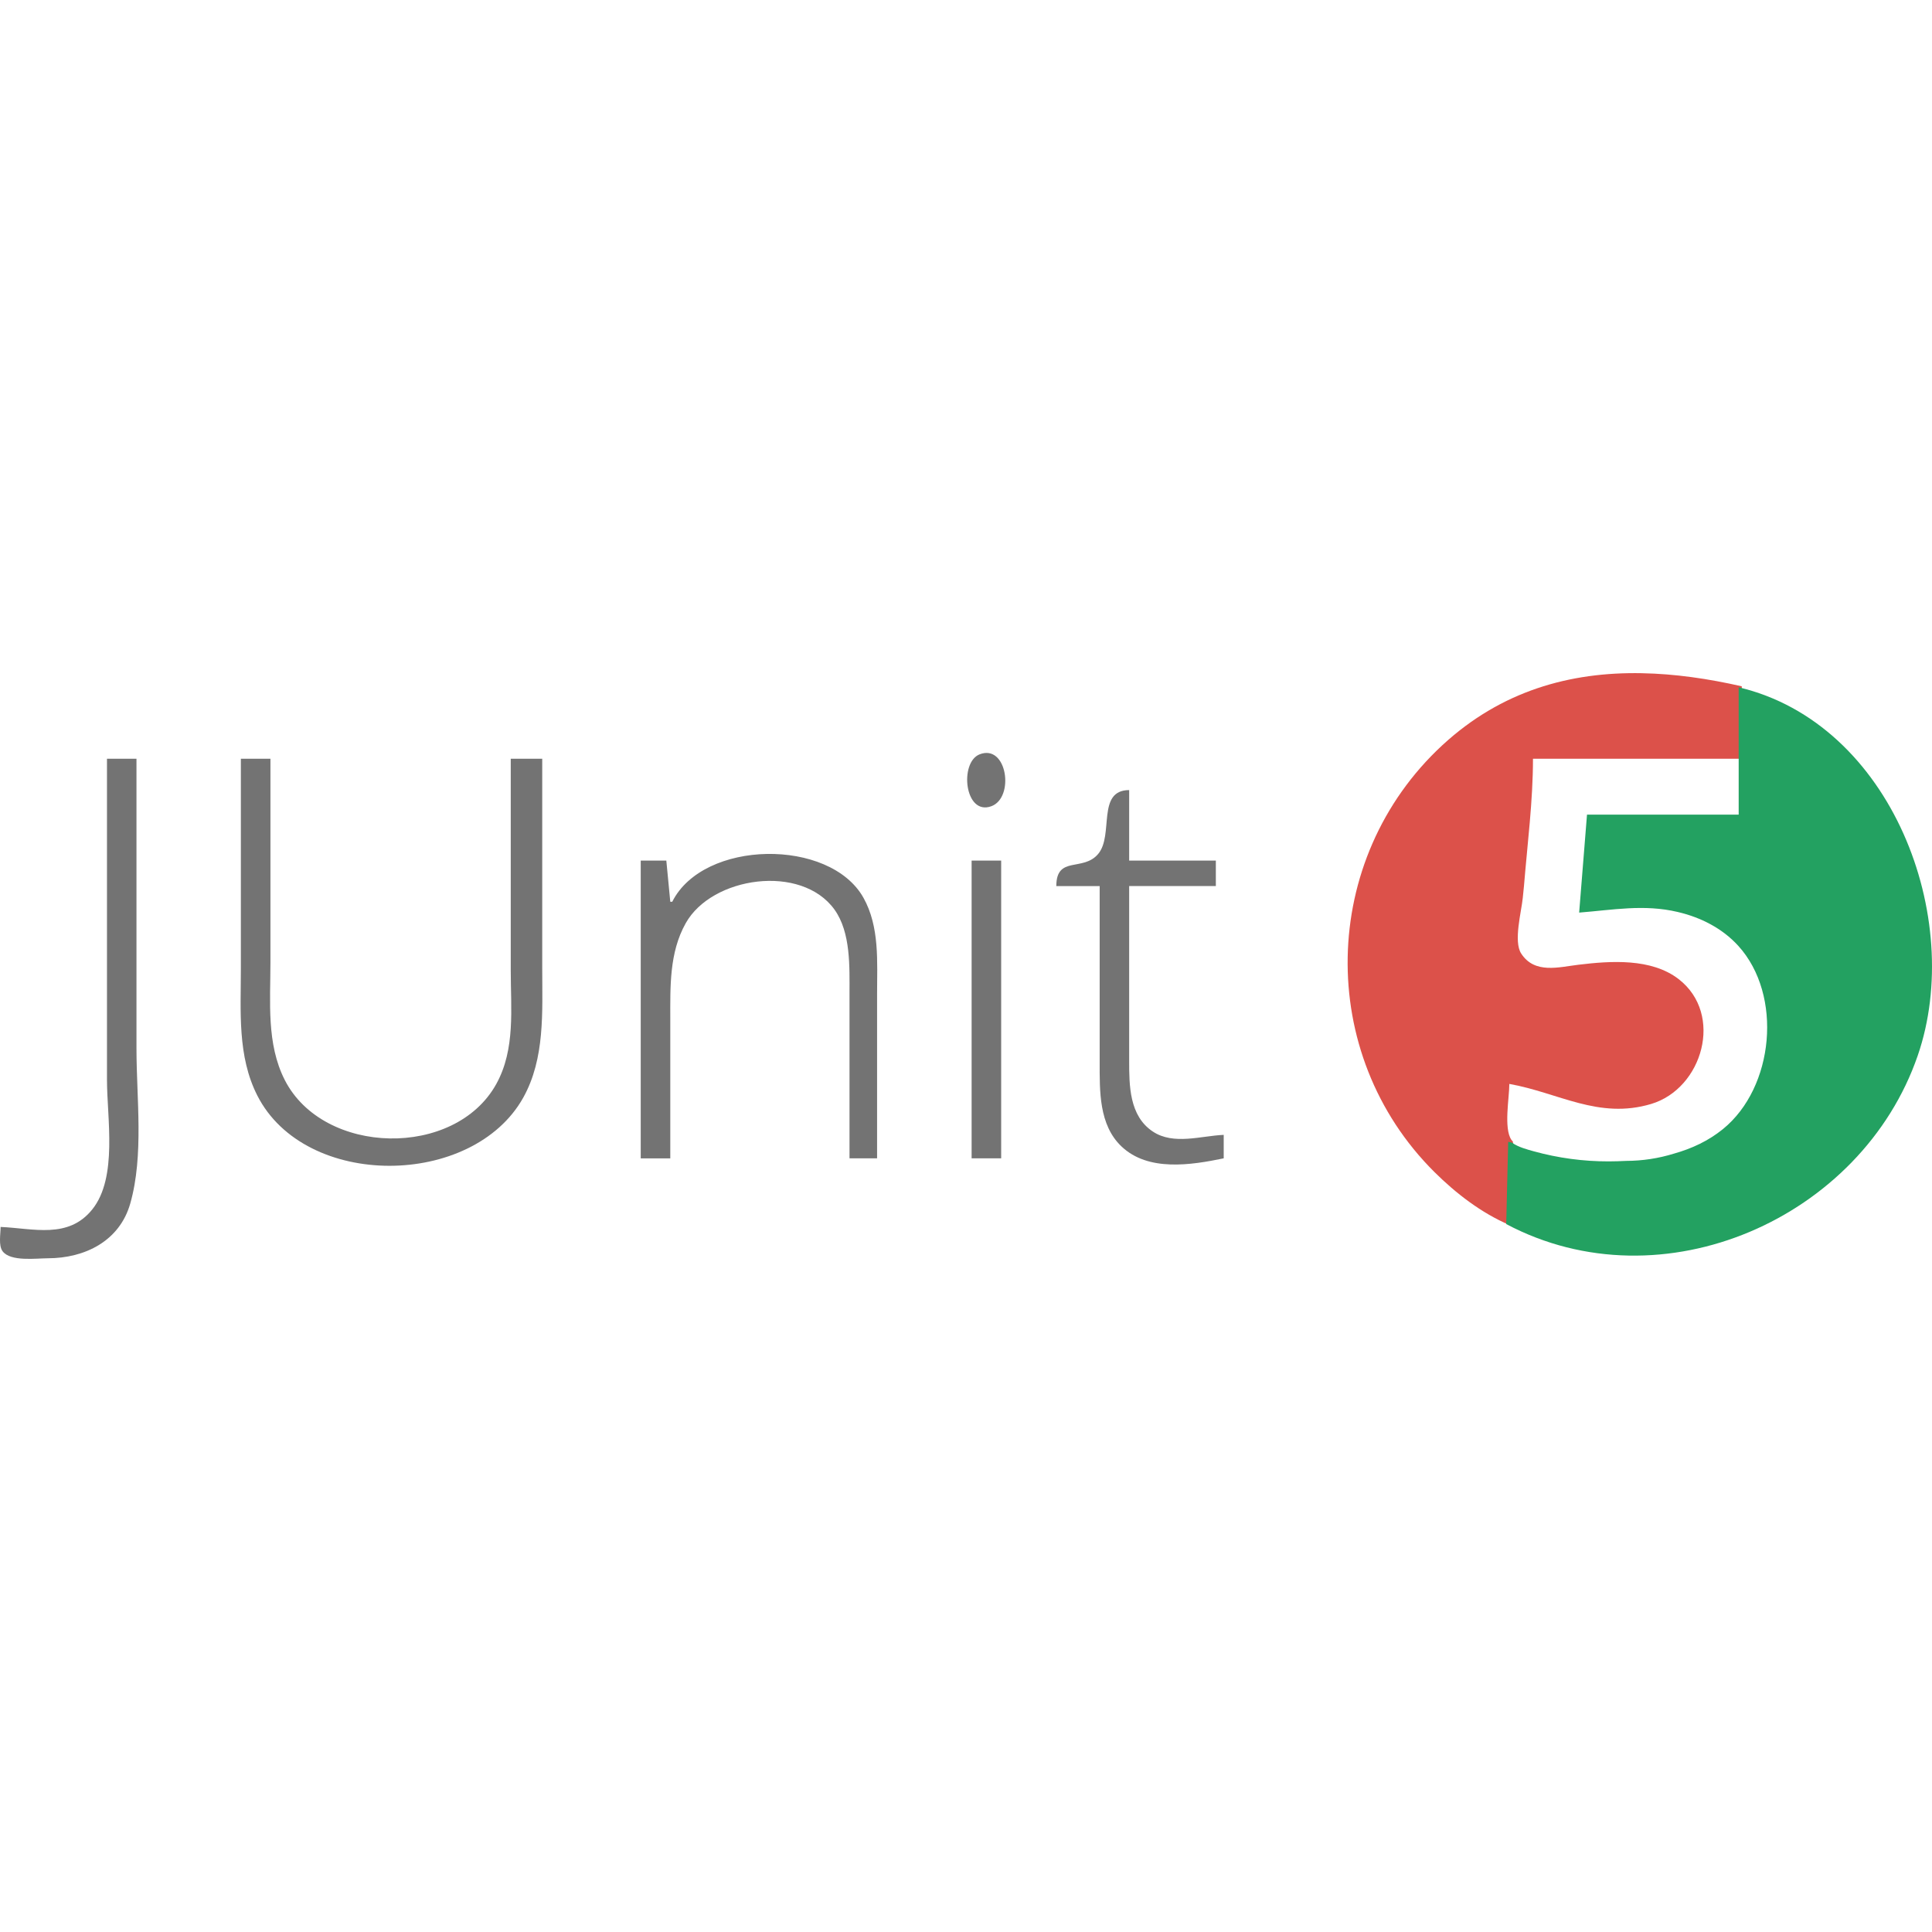
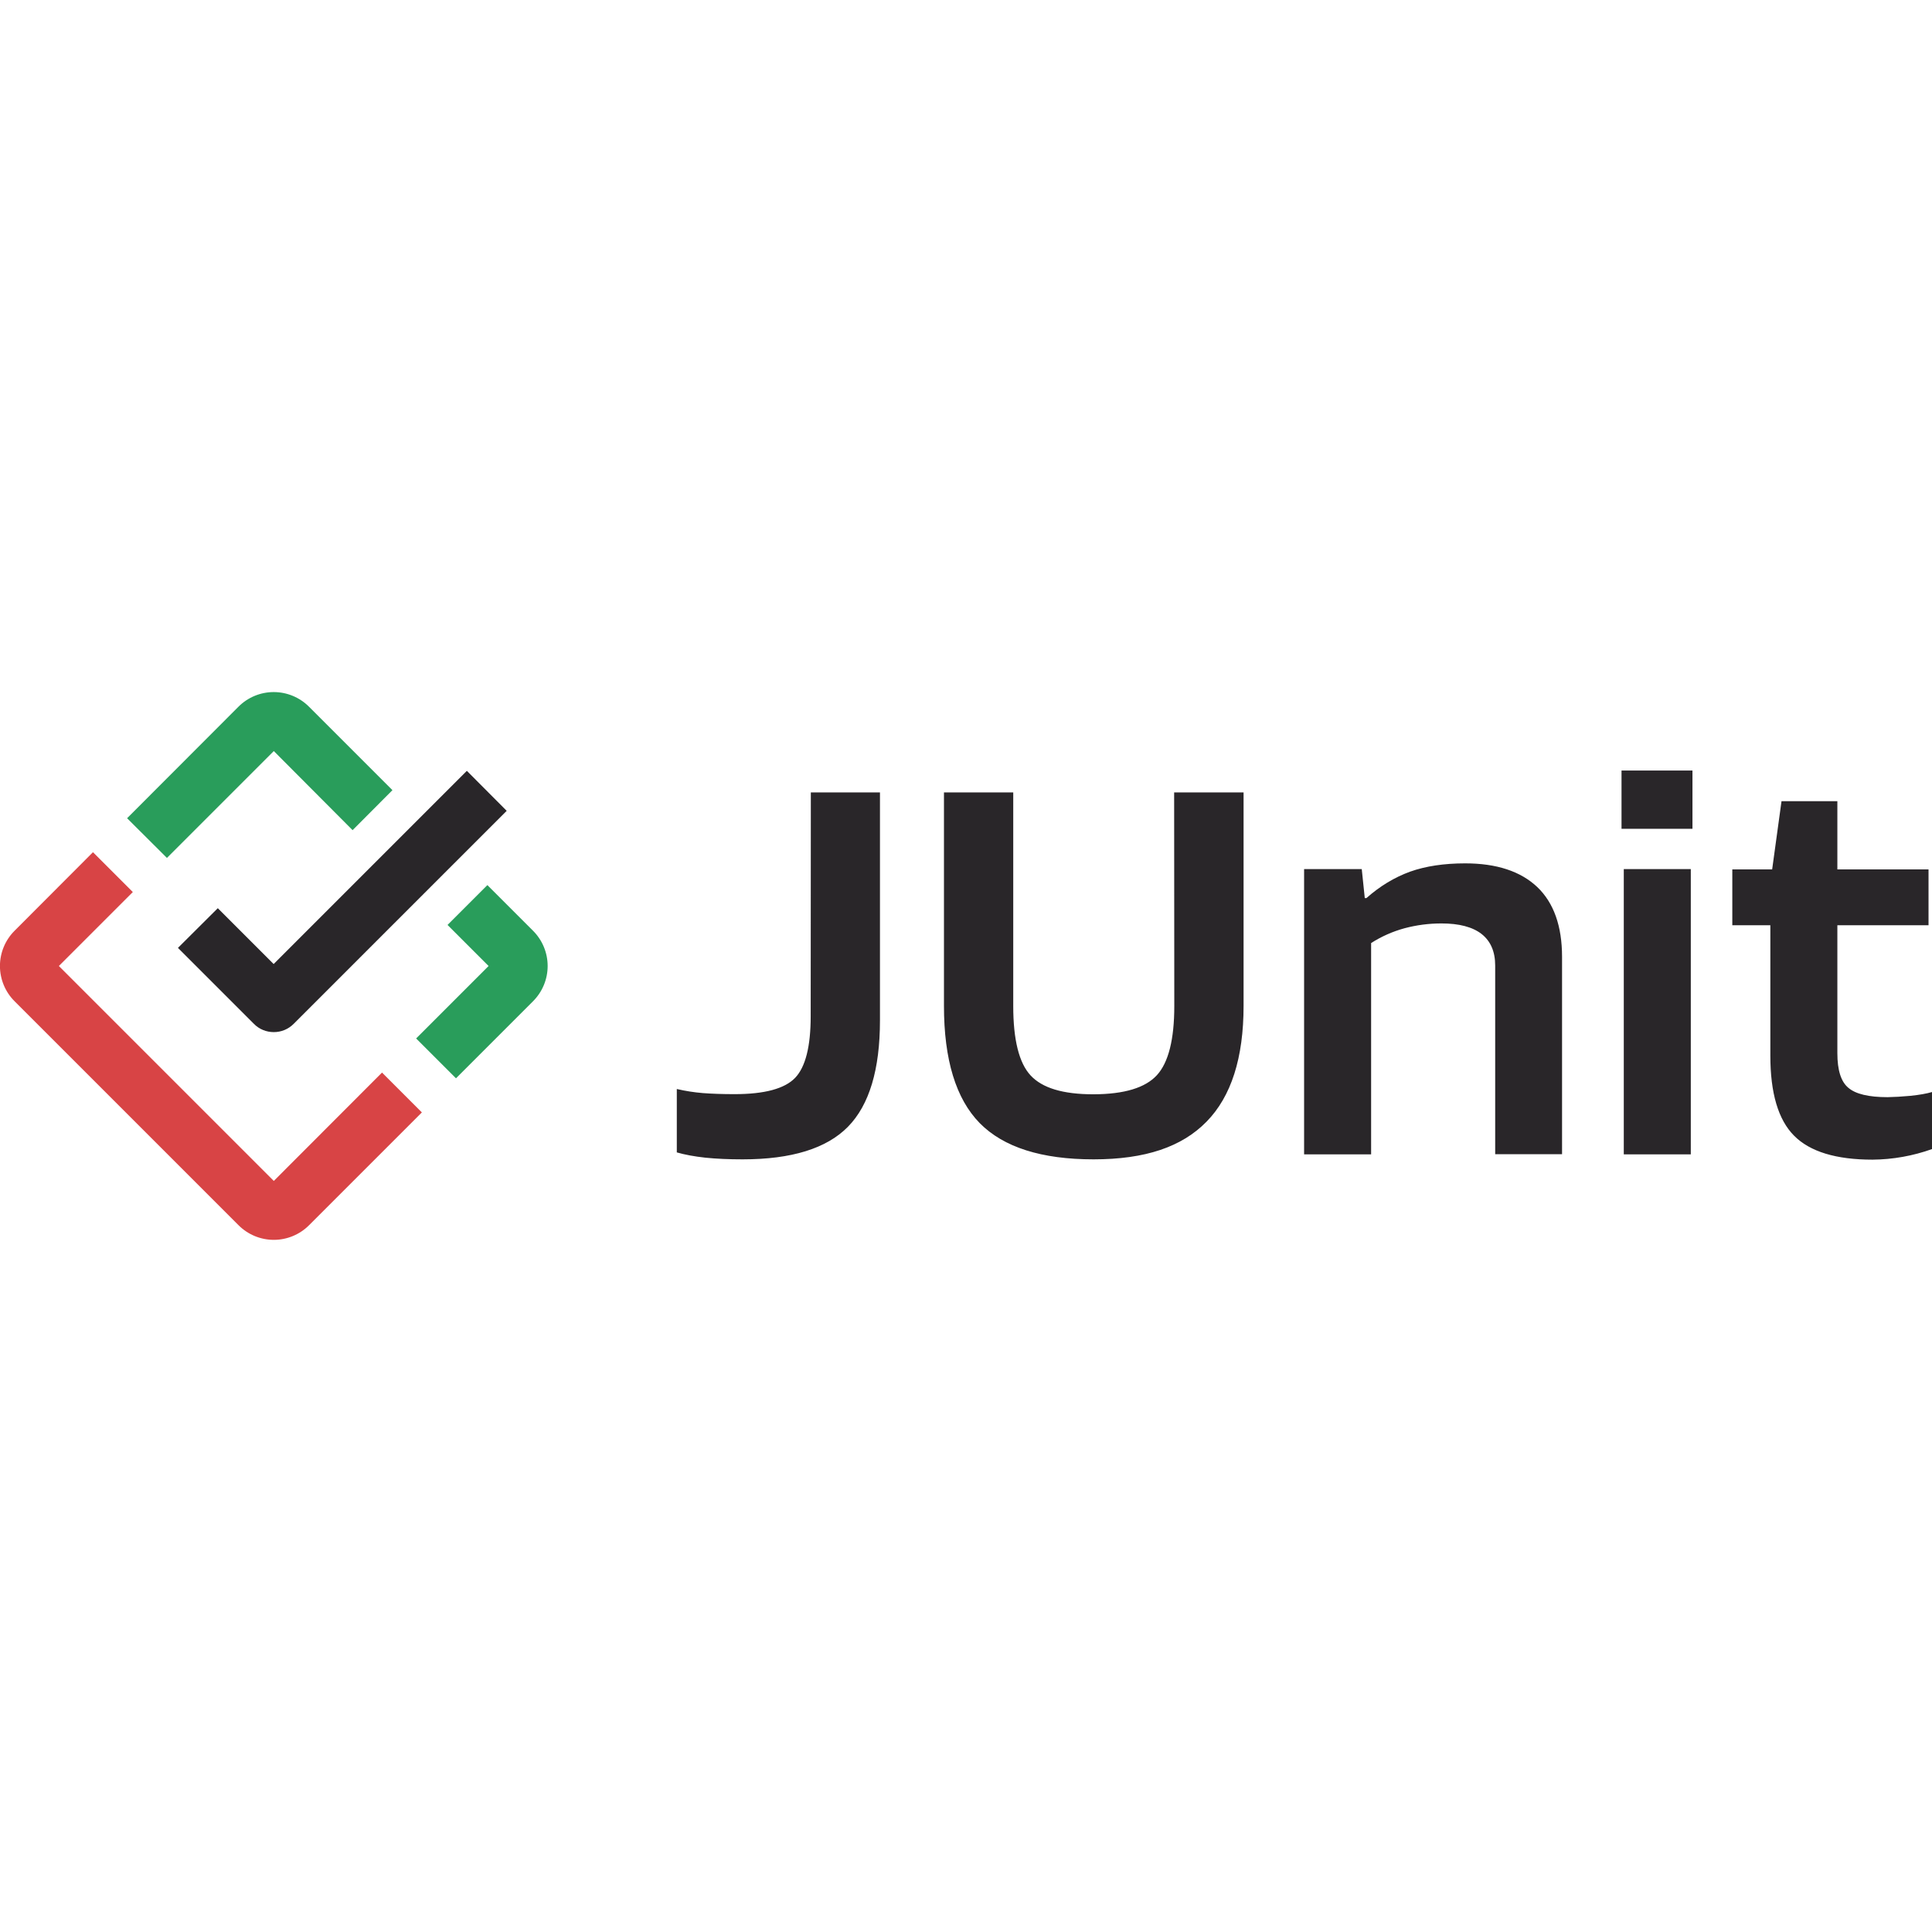
<svg xmlns="http://www.w3.org/2000/svg" viewBox="0 0 128 128">
-   <path fill="#dc514a" d="M108.79 44.601c-4.777-.092-9.332 1.169-13.23 4.77-8.154 7.546-8.398 20.46-.522 28.283 1.42 1.41 3.107 2.71 4.959 3.502.485-1.627.39-3.593.236-5.525-.036-.039-.072-.075-.102-.118-.516-.768-.134-2.785-.134-3.7 3.26.576 5.908 2.367 9.395 1.328 3.41-1.019 4.835-5.936 1.827-8.269-1.815-1.405-4.513-1.213-6.654-.954-1.284.154-2.894.628-3.78-.741-.527-.804.015-2.781.103-3.693l.08-.792c.228-2.8.596-5.625.596-8.425h13.833V45.47c-2.221-.507-4.437-.827-6.608-.868z" />
-   <path fill="#23a161" d="M115.192 45.535v8.438h-10.049l-.52 6.489c2.229-.175 4.294-.569 6.522-.043 1.528.357 2.96 1.078 4.024 2.249 2.96 3.263 2.374 9.386-1.024 12.14-.963.781-2.065 1.292-3.23 1.619a10.8 10.8 0 0 1-3.177.485q-.583.031-1.161.033a18.5 18.5 0 0 1-4.96-.668c-.405-.114-1.037-.275-1.436-.57l-.259-.059-.131 5.449c10.354 5.49 23.55-.382 27.263-11.159 3.14-9.108-1.722-22.01-11.862-24.403" />
-   <path fill="#737373" d="M64.902 49.977c-1.357.53-.998 4.087.776 3.438 1.556-.57 1.047-4.15-.776-3.438m-57.814.29v21.287c0 2.518.72 6.45-.968 8.564-1.59 1.996-3.93 1.26-6.08 1.17 0 .45-.151 1.233.132 1.61.525.706 2.244.466 3 .466 2.455-.004 4.752-1.14 5.46-3.633.907-3.204.41-6.952.41-10.254v-19.21zm8.87 0v13.889c0 2.841-.242 5.817 1.095 8.436 3.175 6.225 14.266 6.12 17.614.128 1.451-2.604 1.257-5.687 1.257-8.564V50.267h-2.086v14.02c0 2.53.318 5.221-.955 7.526-2.73 4.946-11.449 4.77-14.016-.259-1.221-2.392-.95-5.193-.95-7.788V50.267Zm54.025 8.438h2.873v11.679c0 1.898-.055 4.143 1.442 5.567 1.774 1.691 4.615 1.238 6.776.792v-1.555c-1.507.064-3.319.693-4.696-.22-1.564-1.038-1.568-3.047-1.568-4.71V58.704h5.743v-1.687H74.81v-4.672c-2.176.008-1.002 2.985-2.053 4.23-1.007 1.198-2.77.087-2.774 2.13M44.54 59.744h-.132l-.262-2.726H42.45v19.726h1.958V67.53c0-2.157-.071-4.413 1.019-6.359 1.73-3.104 7.664-3.963 9.861-.907 1.086 1.516.994 3.8.994 5.579v10.9h1.827v-10.9c0-2.121.175-4.433-.9-6.359-2.225-3.98-10.609-3.861-12.67.259m19.833-2.726v19.725h1.958V57.016Zm0 0" />
+   <path fill="#d84445" d="m25.31 71.06-7.17 7.18L3.9 64l4.9-4.9-2.64-2.64-5.19 5.2a3.3 3.3 0 0 0 0 4.68L15.8 81.17a3.3 3.3 0 0 0 4.68 0l7.47-7.47z" />
+   <path fill="#299d5b" d="m26 52.35-5.52-5.52a3.3 3.3 0 0 0-4.69 0l-7.37 7.38 2.64 2.63 7.08-7.08L23.36 55zm6.29 6.29-2.64 2.64L32.37 64l-4.8 4.8 2.64 2.64 5.1-5.1a3.3 3.3 0 0 0 0-4.68z" />
+   <path fill="#292629" d="M18.14 68.38c-.48 0-.96-.18-1.32-.55l-5.03-5.03 2.64-2.63 3.7 3.7 12.8-12.8 2.64 2.65-14.11 14.11c-.37.37-.84.55-1.32.55m35.57-1.05q0 3-1.03 4.08-1.04 1.08-4.01 1.08-1.2 0-2.1-.07a12 12 0 0 1-1.73-.27v4.2q.8.23 1.9.35 1.08.11 2.46.11 4.86 0 6.98-2.16t2.12-7.05V52.5h-4.58zm24.09-.68q0 3.32-1.15 4.58t-4.2 1.27c-2.04 0-3.4-.42-4.17-1.25q-1.15-1.24-1.15-4.6V52.5h-4.59v14.14q0 5.35 2.37 7.77 2.37 2.4 7.54 2.4c3.44 0 5.86-.83 7.49-2.5q2.45-2.5 2.45-7.67V52.5h-4.6zm19.27-9.45q-2.1 0-3.65.55-1.56.57-2.89 1.75h-.11l-.2-1.92H86.4v18.9h4.44v-14a8 8 0 0 1 2.21-.98q1.2-.32 2.45-.32 1.76 0 2.66.7.9.71.9 2.09v12.5h4.43V63.4q0-3.06-1.64-4.63-1.66-1.57-4.78-1.57m10.36-6.15h4.7v3.86h-4.7zm.15 6.53h4.44v18.9h-4.44zm19.01 15.02q-.88.08-1.53.09-1.88 0-2.6-.62-.73-.6-.73-2.29V61.3h6.04v-3.7h-6.04v-4.52h-3.7l-.62 4.52h-2.64v3.7h2.52v8.64q0 3.72 1.57 5.3 1.57 1.59 5.2 1.59a12 12 0 0 0 3.94-.7v-3.78q-.54.16-1.42.25z" />
</svg>
